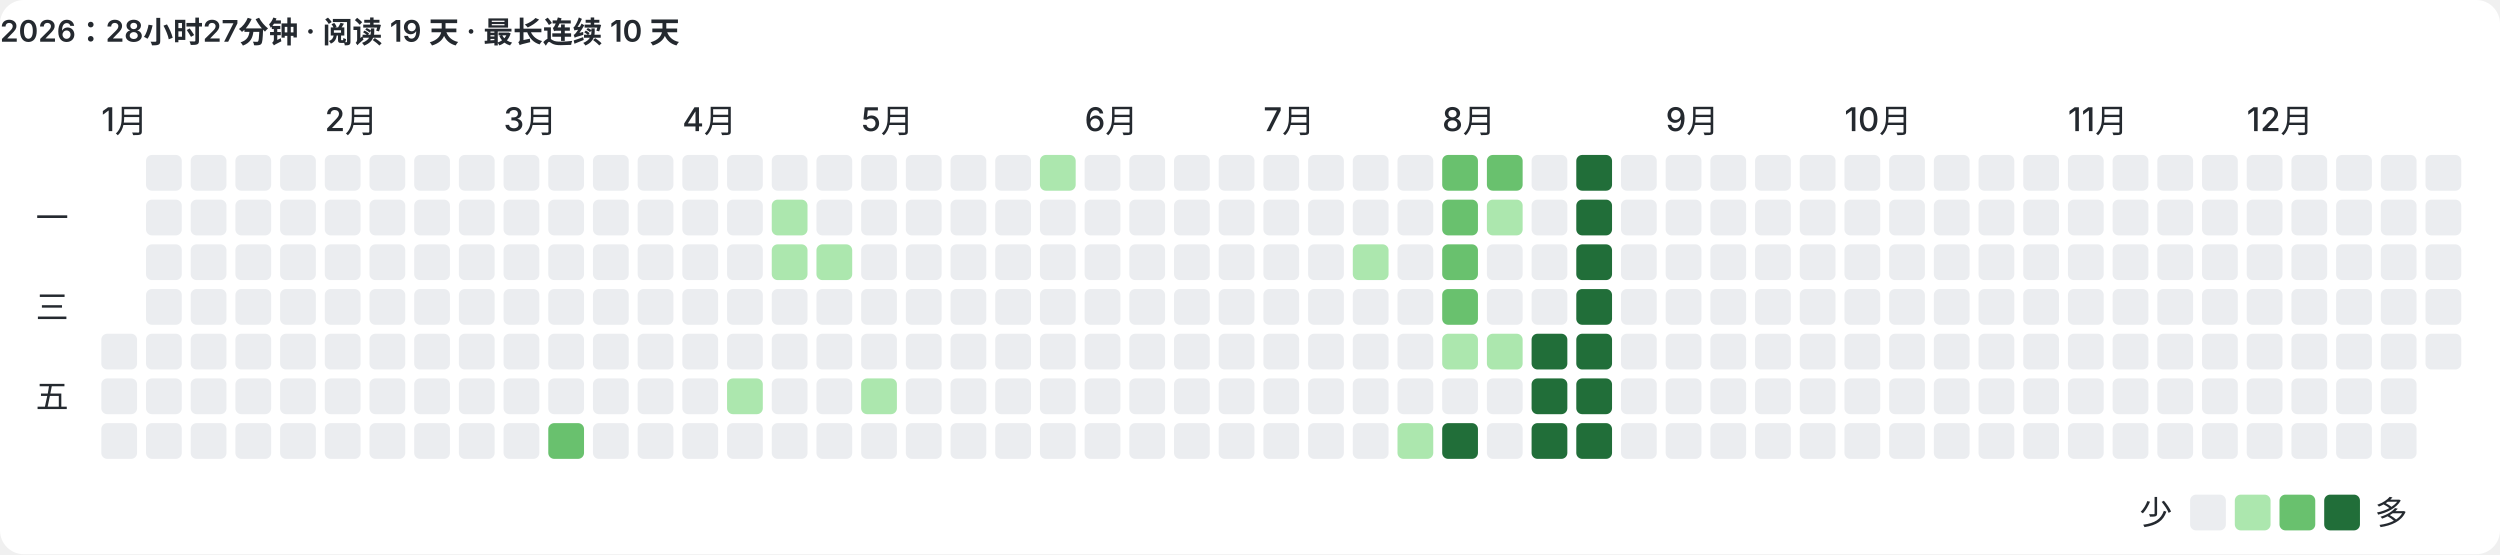
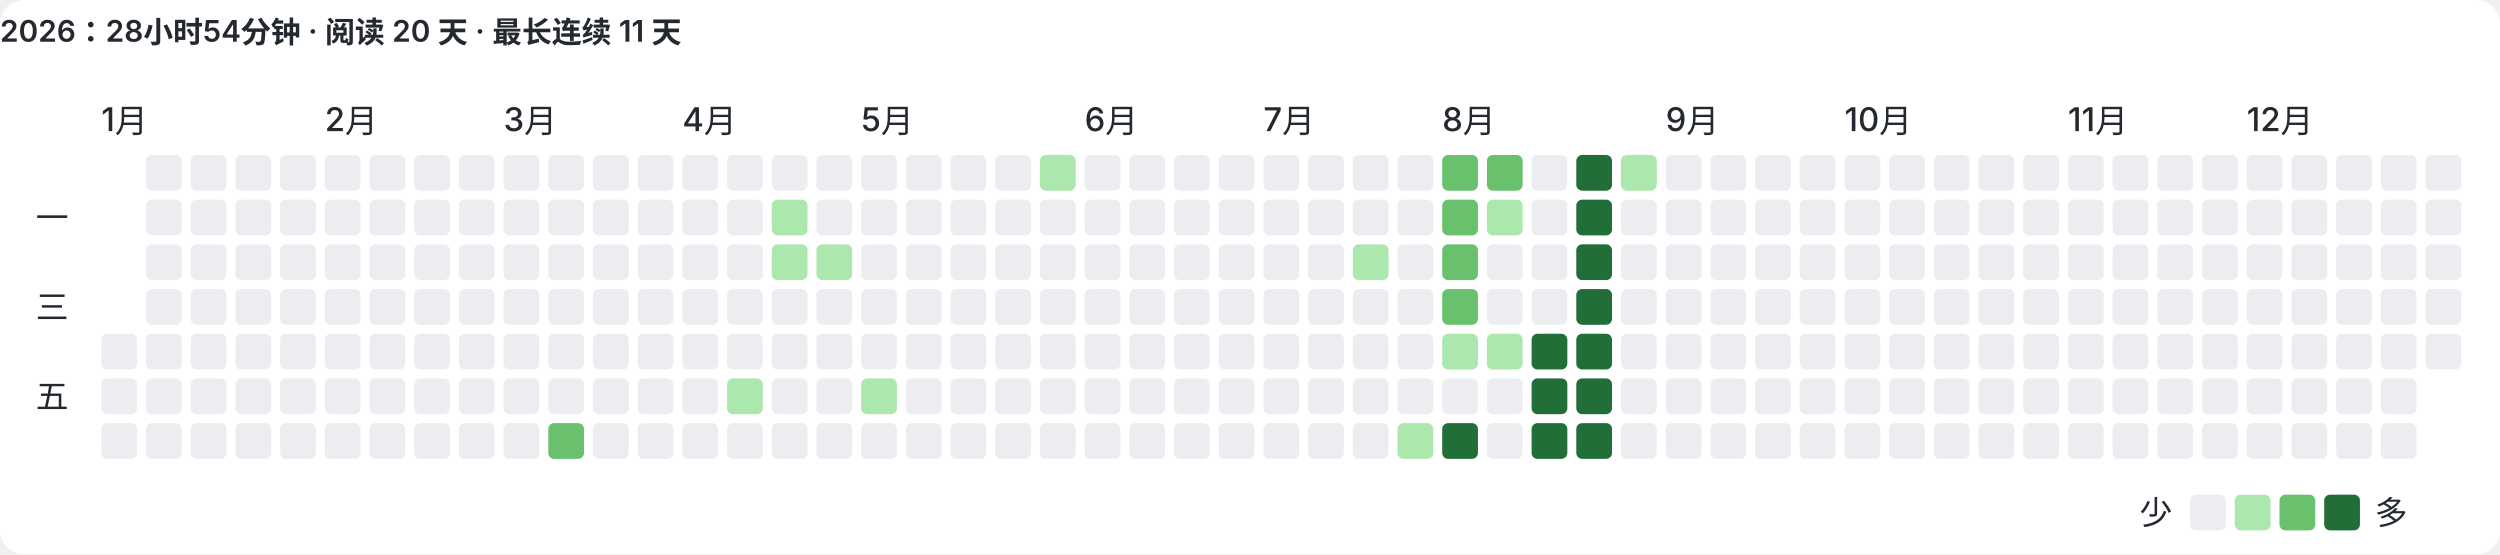
- <svg xmlns="http://www.w3.org/2000/svg" width="100%" viewBox="0 0 839 186" preserveAspectRatio="xMinYMin meet" style="display:block;max-width:100%;height:auto" role="img" data-summary="2026：28小时27分钟  ·  阅读 19 天  ·  最长连续 10 天" aria-label="微信读书 · 2026">
+ <svg xmlns="http://www.w3.org/2000/svg" width="100%" viewBox="0 0 839 186" preserveAspectRatio="xMinYMin meet" style="display:block;max-width:100%;height:auto" role="img" data-summary="2026：28小时54分钟  ·  阅读 20 天  ·  最长连续 11 天" aria-label="微信读书 · 2026">
  <rect width="100%" height="100%" rx="8" fill="#FFFFFF" />
  <style>
.label{font:500 11px "PingFang SC","Microsoft YaHei",-apple-system,BlinkMacSystemFont,"Segoe UI",sans-serif}
.summary{font:600 10px "PingFang SC","Microsoft YaHei",-apple-system,BlinkMacSystemFont,"Segoe UI",sans-serif}
</style>
-   <text class="summary" x="0" y="14" fill="#24292F">2026：28小时27分钟  ·  阅读 19 天  ·  最长连续 10 天</text>
+   <text class="summary" x="0" y="14" fill="#24292F">2026：28小时54分钟  ·  阅读 20 天  ·  最长连续 11 天</text>
  <text class="label" x="34" y="44" fill="#24292F">1月</text>
  <text class="label" x="109" y="44" fill="#24292F">2月</text>
  <text class="label" x="169" y="44" fill="#24292F">3月</text>
  <text class="label" x="229" y="44" fill="#24292F">4月</text>
  <text class="label" x="289" y="44" fill="#24292F">5月</text>
  <text class="label" x="364" y="44" fill="#24292F">6月</text>
  <text class="label" x="424" y="44" fill="#24292F">7月</text>
  <text class="label" x="484" y="44" fill="#24292F">8月</text>
  <text class="label" x="559" y="44" fill="#24292F">9月</text>
  <text class="label" x="619" y="44" fill="#24292F">10月</text>
  <text class="label" x="694" y="44" fill="#24292F">11月</text>
  <text class="label" x="754" y="44" fill="#24292F">12月</text>
  <text class="label" x="12" y="77" fill="#24292F">一</text>
  <text class="label" x="12" y="107" fill="#24292F">三</text>
  <text class="label" x="12" y="137" fill="#24292F">五</text>
  <rect x="34" y="112" width="12" height="12" rx="2" fill="#EBEDF0" data-date="2026-01-01" data-seconds="0">
</rect>
  <rect x="34" y="127" width="12" height="12" rx="2" fill="#EBEDF0" data-date="2026-01-02" data-seconds="0">
</rect>
  <rect x="34" y="142" width="12" height="12" rx="2" fill="#EBEDF0" data-date="2026-01-03" data-seconds="0">
</rect>
  <rect x="49" y="52" width="12" height="12" rx="2" fill="#EBEDF0" data-date="2026-01-04" data-seconds="0">
</rect>
  <rect x="49" y="67" width="12" height="12" rx="2" fill="#EBEDF0" data-date="2026-01-05" data-seconds="0">
</rect>
  <rect x="49" y="82" width="12" height="12" rx="2" fill="#EBEDF0" data-date="2026-01-06" data-seconds="0">
</rect>
  <rect x="49" y="97" width="12" height="12" rx="2" fill="#EBEDF0" data-date="2026-01-07" data-seconds="0">
</rect>
  <rect x="49" y="112" width="12" height="12" rx="2" fill="#EBEDF0" data-date="2026-01-08" data-seconds="0">
</rect>
  <rect x="49" y="127" width="12" height="12" rx="2" fill="#EBEDF0" data-date="2026-01-09" data-seconds="0">
</rect>
  <rect x="49" y="142" width="12" height="12" rx="2" fill="#EBEDF0" data-date="2026-01-10" data-seconds="0">
</rect>
  <rect x="64" y="52" width="12" height="12" rx="2" fill="#EBEDF0" data-date="2026-01-11" data-seconds="0">
</rect>
  <rect x="64" y="67" width="12" height="12" rx="2" fill="#EBEDF0" data-date="2026-01-12" data-seconds="0">
</rect>
  <rect x="64" y="82" width="12" height="12" rx="2" fill="#EBEDF0" data-date="2026-01-13" data-seconds="0">
</rect>
  <rect x="64" y="97" width="12" height="12" rx="2" fill="#EBEDF0" data-date="2026-01-14" data-seconds="0">
</rect>
  <rect x="64" y="112" width="12" height="12" rx="2" fill="#EBEDF0" data-date="2026-01-15" data-seconds="0">
</rect>
  <rect x="64" y="127" width="12" height="12" rx="2" fill="#EBEDF0" data-date="2026-01-16" data-seconds="0">
</rect>
  <rect x="64" y="142" width="12" height="12" rx="2" fill="#EBEDF0" data-date="2026-01-17" data-seconds="0">
</rect>
  <rect x="79" y="52" width="12" height="12" rx="2" fill="#EBEDF0" data-date="2026-01-18" data-seconds="0">
</rect>
  <rect x="79" y="67" width="12" height="12" rx="2" fill="#EBEDF0" data-date="2026-01-19" data-seconds="0">
</rect>
  <rect x="79" y="82" width="12" height="12" rx="2" fill="#EBEDF0" data-date="2026-01-20" data-seconds="0">
</rect>
  <rect x="79" y="97" width="12" height="12" rx="2" fill="#EBEDF0" data-date="2026-01-21" data-seconds="0">
</rect>
  <rect x="79" y="112" width="12" height="12" rx="2" fill="#EBEDF0" data-date="2026-01-22" data-seconds="0">
</rect>
  <rect x="79" y="127" width="12" height="12" rx="2" fill="#EBEDF0" data-date="2026-01-23" data-seconds="0">
</rect>
  <rect x="79" y="142" width="12" height="12" rx="2" fill="#EBEDF0" data-date="2026-01-24" data-seconds="0">
</rect>
  <rect x="94" y="52" width="12" height="12" rx="2" fill="#EBEDF0" data-date="2026-01-25" data-seconds="0">
</rect>
  <rect x="94" y="67" width="12" height="12" rx="2" fill="#EBEDF0" data-date="2026-01-26" data-seconds="0">
</rect>
  <rect x="94" y="82" width="12" height="12" rx="2" fill="#EBEDF0" data-date="2026-01-27" data-seconds="0">
</rect>
  <rect x="94" y="97" width="12" height="12" rx="2" fill="#EBEDF0" data-date="2026-01-28" data-seconds="0">
</rect>
  <rect x="94" y="112" width="12" height="12" rx="2" fill="#EBEDF0" data-date="2026-01-29" data-seconds="0">
</rect>
  <rect x="94" y="127" width="12" height="12" rx="2" fill="#EBEDF0" data-date="2026-01-30" data-seconds="0">
</rect>
  <rect x="94" y="142" width="12" height="12" rx="2" fill="#EBEDF0" data-date="2026-01-31" data-seconds="0">
</rect>
  <rect x="109" y="52" width="12" height="12" rx="2" fill="#EBEDF0" data-date="2026-02-01" data-seconds="0">
</rect>
  <rect x="109" y="67" width="12" height="12" rx="2" fill="#EBEDF0" data-date="2026-02-02" data-seconds="0">
</rect>
  <rect x="109" y="82" width="12" height="12" rx="2" fill="#EBEDF0" data-date="2026-02-03" data-seconds="0">
</rect>
  <rect x="109" y="97" width="12" height="12" rx="2" fill="#EBEDF0" data-date="2026-02-04" data-seconds="0">
</rect>
  <rect x="109" y="112" width="12" height="12" rx="2" fill="#EBEDF0" data-date="2026-02-05" data-seconds="0">
</rect>
  <rect x="109" y="127" width="12" height="12" rx="2" fill="#EBEDF0" data-date="2026-02-06" data-seconds="0">
</rect>
  <rect x="109" y="142" width="12" height="12" rx="2" fill="#EBEDF0" data-date="2026-02-07" data-seconds="0">
</rect>
  <rect x="124" y="52" width="12" height="12" rx="2" fill="#EBEDF0" data-date="2026-02-08" data-seconds="0">
</rect>
  <rect x="124" y="67" width="12" height="12" rx="2" fill="#EBEDF0" data-date="2026-02-09" data-seconds="0">
</rect>
  <rect x="124" y="82" width="12" height="12" rx="2" fill="#EBEDF0" data-date="2026-02-10" data-seconds="0">
</rect>
  <rect x="124" y="97" width="12" height="12" rx="2" fill="#EBEDF0" data-date="2026-02-11" data-seconds="0">
</rect>
  <rect x="124" y="112" width="12" height="12" rx="2" fill="#EBEDF0" data-date="2026-02-12" data-seconds="0">
</rect>
  <rect x="124" y="127" width="12" height="12" rx="2" fill="#EBEDF0" data-date="2026-02-13" data-seconds="0">
</rect>
  <rect x="124" y="142" width="12" height="12" rx="2" fill="#EBEDF0" data-date="2026-02-14" data-seconds="0">
</rect>
  <rect x="139" y="52" width="12" height="12" rx="2" fill="#EBEDF0" data-date="2026-02-15" data-seconds="0">
</rect>
  <rect x="139" y="67" width="12" height="12" rx="2" fill="#EBEDF0" data-date="2026-02-16" data-seconds="0">
</rect>
  <rect x="139" y="82" width="12" height="12" rx="2" fill="#EBEDF0" data-date="2026-02-17" data-seconds="0">
</rect>
  <rect x="139" y="97" width="12" height="12" rx="2" fill="#EBEDF0" data-date="2026-02-18" data-seconds="0">
</rect>
  <rect x="139" y="112" width="12" height="12" rx="2" fill="#EBEDF0" data-date="2026-02-19" data-seconds="0">
</rect>
  <rect x="139" y="127" width="12" height="12" rx="2" fill="#EBEDF0" data-date="2026-02-20" data-seconds="0">
</rect>
  <rect x="139" y="142" width="12" height="12" rx="2" fill="#EBEDF0" data-date="2026-02-21" data-seconds="0">
</rect>
  <rect x="154" y="52" width="12" height="12" rx="2" fill="#EBEDF0" data-date="2026-02-22" data-seconds="0">
</rect>
  <rect x="154" y="67" width="12" height="12" rx="2" fill="#EBEDF0" data-date="2026-02-23" data-seconds="0">
</rect>
  <rect x="154" y="82" width="12" height="12" rx="2" fill="#EBEDF0" data-date="2026-02-24" data-seconds="0">
</rect>
  <rect x="154" y="97" width="12" height="12" rx="2" fill="#EBEDF0" data-date="2026-02-25" data-seconds="0">
</rect>
  <rect x="154" y="112" width="12" height="12" rx="2" fill="#EBEDF0" data-date="2026-02-26" data-seconds="0">
</rect>
  <rect x="154" y="127" width="12" height="12" rx="2" fill="#EBEDF0" data-date="2026-02-27" data-seconds="0">
</rect>
  <rect x="154" y="142" width="12" height="12" rx="2" fill="#EBEDF0" data-date="2026-02-28" data-seconds="0">
</rect>
  <rect x="169" y="52" width="12" height="12" rx="2" fill="#EBEDF0" data-date="2026-03-01" data-seconds="0">
</rect>
  <rect x="169" y="67" width="12" height="12" rx="2" fill="#EBEDF0" data-date="2026-03-02" data-seconds="0">
</rect>
  <rect x="169" y="82" width="12" height="12" rx="2" fill="#EBEDF0" data-date="2026-03-03" data-seconds="0">
</rect>
  <rect x="169" y="97" width="12" height="12" rx="2" fill="#EBEDF0" data-date="2026-03-04" data-seconds="0">
</rect>
  <rect x="169" y="112" width="12" height="12" rx="2" fill="#EBEDF0" data-date="2026-03-05" data-seconds="0">
</rect>
  <rect x="169" y="127" width="12" height="12" rx="2" fill="#EBEDF0" data-date="2026-03-06" data-seconds="0">
</rect>
  <rect x="169" y="142" width="12" height="12" rx="2" fill="#EBEDF0" data-date="2026-03-07" data-seconds="0">
</rect>
  <rect x="184" y="52" width="12" height="12" rx="2" fill="#EBEDF0" data-date="2026-03-08" data-seconds="0">
</rect>
  <rect x="184" y="67" width="12" height="12" rx="2" fill="#EBEDF0" data-date="2026-03-09" data-seconds="0">
</rect>
  <rect x="184" y="82" width="12" height="12" rx="2" fill="#EBEDF0" data-date="2026-03-10" data-seconds="0">
</rect>
  <rect x="184" y="97" width="12" height="12" rx="2" fill="#EBEDF0" data-date="2026-03-11" data-seconds="0">
</rect>
  <rect x="184" y="112" width="12" height="12" rx="2" fill="#EBEDF0" data-date="2026-03-12" data-seconds="0">
</rect>
  <rect x="184" y="127" width="12" height="12" rx="2" fill="#EBEDF0" data-date="2026-03-13" data-seconds="0">
</rect>
  <rect x="184" y="142" width="12" height="12" rx="2" fill="#69C16E" data-date="2026-03-14" data-seconds="643">
</rect>
  <rect x="199" y="52" width="12" height="12" rx="2" fill="#EBEDF0" data-date="2026-03-15" data-seconds="0">
</rect>
  <rect x="199" y="67" width="12" height="12" rx="2" fill="#EBEDF0" data-date="2026-03-16" data-seconds="0">
</rect>
  <rect x="199" y="82" width="12" height="12" rx="2" fill="#EBEDF0" data-date="2026-03-17" data-seconds="0">
</rect>
  <rect x="199" y="97" width="12" height="12" rx="2" fill="#EBEDF0" data-date="2026-03-18" data-seconds="0">
</rect>
  <rect x="199" y="112" width="12" height="12" rx="2" fill="#EBEDF0" data-date="2026-03-19" data-seconds="0">
</rect>
  <rect x="199" y="127" width="12" height="12" rx="2" fill="#EBEDF0" data-date="2026-03-20" data-seconds="0">
</rect>
  <rect x="199" y="142" width="12" height="12" rx="2" fill="#EBEDF0" data-date="2026-03-21" data-seconds="0">
</rect>
  <rect x="214" y="52" width="12" height="12" rx="2" fill="#EBEDF0" data-date="2026-03-22" data-seconds="0">
</rect>
  <rect x="214" y="67" width="12" height="12" rx="2" fill="#EBEDF0" data-date="2026-03-23" data-seconds="0">
</rect>
  <rect x="214" y="82" width="12" height="12" rx="2" fill="#EBEDF0" data-date="2026-03-24" data-seconds="0">
</rect>
  <rect x="214" y="97" width="12" height="12" rx="2" fill="#EBEDF0" data-date="2026-03-25" data-seconds="0">
</rect>
  <rect x="214" y="112" width="12" height="12" rx="2" fill="#EBEDF0" data-date="2026-03-26" data-seconds="0">
</rect>
  <rect x="214" y="127" width="12" height="12" rx="2" fill="#EBEDF0" data-date="2026-03-27" data-seconds="0">
</rect>
  <rect x="214" y="142" width="12" height="12" rx="2" fill="#EBEDF0" data-date="2026-03-28" data-seconds="0">
</rect>
  <rect x="229" y="52" width="12" height="12" rx="2" fill="#EBEDF0" data-date="2026-03-29" data-seconds="0">
</rect>
  <rect x="229" y="67" width="12" height="12" rx="2" fill="#EBEDF0" data-date="2026-03-30" data-seconds="0">
</rect>
  <rect x="229" y="82" width="12" height="12" rx="2" fill="#EBEDF0" data-date="2026-03-31" data-seconds="0">
</rect>
  <rect x="229" y="97" width="12" height="12" rx="2" fill="#EBEDF0" data-date="2026-04-01" data-seconds="0">
</rect>
  <rect x="229" y="112" width="12" height="12" rx="2" fill="#EBEDF0" data-date="2026-04-02" data-seconds="0">
</rect>
  <rect x="229" y="127" width="12" height="12" rx="2" fill="#EBEDF0" data-date="2026-04-03" data-seconds="0">
</rect>
  <rect x="229" y="142" width="12" height="12" rx="2" fill="#EBEDF0" data-date="2026-04-04" data-seconds="0">
</rect>
  <rect x="244" y="52" width="12" height="12" rx="2" fill="#EBEDF0" data-date="2026-04-05" data-seconds="0">
</rect>
  <rect x="244" y="67" width="12" height="12" rx="2" fill="#EBEDF0" data-date="2026-04-06" data-seconds="0">
</rect>
  <rect x="244" y="82" width="12" height="12" rx="2" fill="#EBEDF0" data-date="2026-04-07" data-seconds="0">
</rect>
  <rect x="244" y="97" width="12" height="12" rx="2" fill="#EBEDF0" data-date="2026-04-08" data-seconds="0">
</rect>
  <rect x="244" y="112" width="12" height="12" rx="2" fill="#EBEDF0" data-date="2026-04-09" data-seconds="0">
</rect>
  <rect x="244" y="127" width="12" height="12" rx="2" fill="#ACE7AE" data-date="2026-04-10" data-seconds="37">
</rect>
  <rect x="244" y="142" width="12" height="12" rx="2" fill="#EBEDF0" data-date="2026-04-11" data-seconds="0">
</rect>
  <rect x="259" y="52" width="12" height="12" rx="2" fill="#EBEDF0" data-date="2026-04-12" data-seconds="0">
</rect>
  <rect x="259" y="67" width="12" height="12" rx="2" fill="#ACE7AE" data-date="2026-04-13" data-seconds="6">
</rect>
  <rect x="259" y="82" width="12" height="12" rx="2" fill="#ACE7AE" data-date="2026-04-14" data-seconds="15">
</rect>
  <rect x="259" y="97" width="12" height="12" rx="2" fill="#EBEDF0" data-date="2026-04-15" data-seconds="0">
</rect>
  <rect x="259" y="112" width="12" height="12" rx="2" fill="#EBEDF0" data-date="2026-04-16" data-seconds="0">
</rect>
  <rect x="259" y="127" width="12" height="12" rx="2" fill="#EBEDF0" data-date="2026-04-17" data-seconds="0">
</rect>
  <rect x="259" y="142" width="12" height="12" rx="2" fill="#EBEDF0" data-date="2026-04-18" data-seconds="0">
</rect>
  <rect x="274" y="52" width="12" height="12" rx="2" fill="#EBEDF0" data-date="2026-04-19" data-seconds="0">
</rect>
  <rect x="274" y="67" width="12" height="12" rx="2" fill="#EBEDF0" data-date="2026-04-20" data-seconds="0">
</rect>
  <rect x="274" y="82" width="12" height="12" rx="2" fill="#ACE7AE" data-date="2026-04-21" data-seconds="40">
</rect>
  <rect x="274" y="97" width="12" height="12" rx="2" fill="#EBEDF0" data-date="2026-04-22" data-seconds="0">
</rect>
  <rect x="274" y="112" width="12" height="12" rx="2" fill="#EBEDF0" data-date="2026-04-23" data-seconds="0">
</rect>
  <rect x="274" y="127" width="12" height="12" rx="2" fill="#EBEDF0" data-date="2026-04-24" data-seconds="0">
</rect>
  <rect x="274" y="142" width="12" height="12" rx="2" fill="#EBEDF0" data-date="2026-04-25" data-seconds="0">
</rect>
  <rect x="289" y="52" width="12" height="12" rx="2" fill="#EBEDF0" data-date="2026-04-26" data-seconds="0">
</rect>
  <rect x="289" y="67" width="12" height="12" rx="2" fill="#EBEDF0" data-date="2026-04-27" data-seconds="0">
</rect>
  <rect x="289" y="82" width="12" height="12" rx="2" fill="#EBEDF0" data-date="2026-04-28" data-seconds="0">
</rect>
  <rect x="289" y="97" width="12" height="12" rx="2" fill="#EBEDF0" data-date="2026-04-29" data-seconds="0">
</rect>
  <rect x="289" y="112" width="12" height="12" rx="2" fill="#EBEDF0" data-date="2026-04-30" data-seconds="0">
</rect>
  <rect x="289" y="127" width="12" height="12" rx="2" fill="#ACE7AE" data-date="2026-05-01" data-seconds="40">
</rect>
  <rect x="289" y="142" width="12" height="12" rx="2" fill="#EBEDF0" data-date="2026-05-02" data-seconds="0">
</rect>
  <rect x="304" y="52" width="12" height="12" rx="2" fill="#EBEDF0" data-date="2026-05-03" data-seconds="0">
</rect>
  <rect x="304" y="67" width="12" height="12" rx="2" fill="#EBEDF0" data-date="2026-05-04" data-seconds="0">
</rect>
  <rect x="304" y="82" width="12" height="12" rx="2" fill="#EBEDF0" data-date="2026-05-05" data-seconds="0">
</rect>
  <rect x="304" y="97" width="12" height="12" rx="2" fill="#EBEDF0" data-date="2026-05-06" data-seconds="0">
</rect>
  <rect x="304" y="112" width="12" height="12" rx="2" fill="#EBEDF0" data-date="2026-05-07" data-seconds="0">
</rect>
  <rect x="304" y="127" width="12" height="12" rx="2" fill="#EBEDF0" data-date="2026-05-08" data-seconds="0">
</rect>
  <rect x="304" y="142" width="12" height="12" rx="2" fill="#EBEDF0" data-date="2026-05-09" data-seconds="0">
</rect>
  <rect x="319" y="52" width="12" height="12" rx="2" fill="#EBEDF0" data-date="2026-05-10" data-seconds="0">
</rect>
  <rect x="319" y="67" width="12" height="12" rx="2" fill="#EBEDF0" data-date="2026-05-11" data-seconds="0">
</rect>
  <rect x="319" y="82" width="12" height="12" rx="2" fill="#EBEDF0" data-date="2026-05-12" data-seconds="0">
</rect>
  <rect x="319" y="97" width="12" height="12" rx="2" fill="#EBEDF0" data-date="2026-05-13" data-seconds="0">
</rect>
  <rect x="319" y="112" width="12" height="12" rx="2" fill="#EBEDF0" data-date="2026-05-14" data-seconds="0">
</rect>
  <rect x="319" y="127" width="12" height="12" rx="2" fill="#EBEDF0" data-date="2026-05-15" data-seconds="0">
</rect>
  <rect x="319" y="142" width="12" height="12" rx="2" fill="#EBEDF0" data-date="2026-05-16" data-seconds="0">
</rect>
  <rect x="334" y="52" width="12" height="12" rx="2" fill="#EBEDF0" data-date="2026-05-17" data-seconds="0">
</rect>
  <rect x="334" y="67" width="12" height="12" rx="2" fill="#EBEDF0" data-date="2026-05-18" data-seconds="0">
</rect>
  <rect x="334" y="82" width="12" height="12" rx="2" fill="#EBEDF0" data-date="2026-05-19" data-seconds="0">
</rect>
  <rect x="334" y="97" width="12" height="12" rx="2" fill="#EBEDF0" data-date="2026-05-20" data-seconds="0">
</rect>
  <rect x="334" y="112" width="12" height="12" rx="2" fill="#EBEDF0" data-date="2026-05-21" data-seconds="0">
</rect>
  <rect x="334" y="127" width="12" height="12" rx="2" fill="#EBEDF0" data-date="2026-05-22" data-seconds="0">
</rect>
  <rect x="334" y="142" width="12" height="12" rx="2" fill="#EBEDF0" data-date="2026-05-23" data-seconds="0">
</rect>
  <rect x="349" y="52" width="12" height="12" rx="2" fill="#ACE7AE" data-date="2026-05-24" data-seconds="3">
</rect>
  <rect x="349" y="67" width="12" height="12" rx="2" fill="#EBEDF0" data-date="2026-05-25" data-seconds="0">
</rect>
  <rect x="349" y="82" width="12" height="12" rx="2" fill="#EBEDF0" data-date="2026-05-26" data-seconds="0">
</rect>
  <rect x="349" y="97" width="12" height="12" rx="2" fill="#EBEDF0" data-date="2026-05-27" data-seconds="0">
</rect>
  <rect x="349" y="112" width="12" height="12" rx="2" fill="#EBEDF0" data-date="2026-05-28" data-seconds="0">
</rect>
  <rect x="349" y="127" width="12" height="12" rx="2" fill="#EBEDF0" data-date="2026-05-29" data-seconds="0">
</rect>
  <rect x="349" y="142" width="12" height="12" rx="2" fill="#EBEDF0" data-date="2026-05-30" data-seconds="0">
</rect>
  <rect x="364" y="52" width="12" height="12" rx="2" fill="#EBEDF0" data-date="2026-05-31" data-seconds="0">
</rect>
  <rect x="364" y="67" width="12" height="12" rx="2" fill="#EBEDF0" data-date="2026-06-01" data-seconds="0">
</rect>
  <rect x="364" y="82" width="12" height="12" rx="2" fill="#EBEDF0" data-date="2026-06-02" data-seconds="0">
</rect>
  <rect x="364" y="97" width="12" height="12" rx="2" fill="#EBEDF0" data-date="2026-06-03" data-seconds="0">
</rect>
  <rect x="364" y="112" width="12" height="12" rx="2" fill="#EBEDF0" data-date="2026-06-04" data-seconds="0">
</rect>
  <rect x="364" y="127" width="12" height="12" rx="2" fill="#EBEDF0" data-date="2026-06-05" data-seconds="0">
</rect>
  <rect x="364" y="142" width="12" height="12" rx="2" fill="#EBEDF0" data-date="2026-06-06" data-seconds="0">
</rect>
  <rect x="379" y="52" width="12" height="12" rx="2" fill="#EBEDF0" data-date="2026-06-07" data-seconds="0">
</rect>
  <rect x="379" y="67" width="12" height="12" rx="2" fill="#EBEDF0" data-date="2026-06-08" data-seconds="0">
</rect>
  <rect x="379" y="82" width="12" height="12" rx="2" fill="#EBEDF0" data-date="2026-06-09" data-seconds="0">
</rect>
  <rect x="379" y="97" width="12" height="12" rx="2" fill="#EBEDF0" data-date="2026-06-10" data-seconds="0">
</rect>
  <rect x="379" y="112" width="12" height="12" rx="2" fill="#EBEDF0" data-date="2026-06-11" data-seconds="0">
</rect>
  <rect x="379" y="127" width="12" height="12" rx="2" fill="#EBEDF0" data-date="2026-06-12" data-seconds="0">
</rect>
  <rect x="379" y="142" width="12" height="12" rx="2" fill="#EBEDF0" data-date="2026-06-13" data-seconds="0">
</rect>
  <rect x="394" y="52" width="12" height="12" rx="2" fill="#EBEDF0" data-date="2026-06-14" data-seconds="0">
</rect>
  <rect x="394" y="67" width="12" height="12" rx="2" fill="#EBEDF0" data-date="2026-06-15" data-seconds="0">
</rect>
  <rect x="394" y="82" width="12" height="12" rx="2" fill="#EBEDF0" data-date="2026-06-16" data-seconds="0">
</rect>
  <rect x="394" y="97" width="12" height="12" rx="2" fill="#EBEDF0" data-date="2026-06-17" data-seconds="0">
</rect>
  <rect x="394" y="112" width="12" height="12" rx="2" fill="#EBEDF0" data-date="2026-06-18" data-seconds="0">
</rect>
  <rect x="394" y="127" width="12" height="12" rx="2" fill="#EBEDF0" data-date="2026-06-19" data-seconds="0">
</rect>
  <rect x="394" y="142" width="12" height="12" rx="2" fill="#EBEDF0" data-date="2026-06-20" data-seconds="0">
</rect>
  <rect x="409" y="52" width="12" height="12" rx="2" fill="#EBEDF0" data-date="2026-06-21" data-seconds="0">
</rect>
  <rect x="409" y="67" width="12" height="12" rx="2" fill="#EBEDF0" data-date="2026-06-22" data-seconds="0">
</rect>
  <rect x="409" y="82" width="12" height="12" rx="2" fill="#EBEDF0" data-date="2026-06-23" data-seconds="0">
</rect>
  <rect x="409" y="97" width="12" height="12" rx="2" fill="#EBEDF0" data-date="2026-06-24" data-seconds="0">
</rect>
  <rect x="409" y="112" width="12" height="12" rx="2" fill="#EBEDF0" data-date="2026-06-25" data-seconds="0">
</rect>
  <rect x="409" y="127" width="12" height="12" rx="2" fill="#EBEDF0" data-date="2026-06-26" data-seconds="0">
</rect>
  <rect x="409" y="142" width="12" height="12" rx="2" fill="#EBEDF0" data-date="2026-06-27" data-seconds="0">
</rect>
  <rect x="424" y="52" width="12" height="12" rx="2" fill="#EBEDF0" data-date="2026-06-28" data-seconds="0">
</rect>
  <rect x="424" y="67" width="12" height="12" rx="2" fill="#EBEDF0" data-date="2026-06-29" data-seconds="0">
</rect>
  <rect x="424" y="82" width="12" height="12" rx="2" fill="#EBEDF0" data-date="2026-06-30" data-seconds="0">
</rect>
  <rect x="424" y="97" width="12" height="12" rx="2" fill="#EBEDF0" data-date="2026-07-01" data-seconds="0">
</rect>
  <rect x="424" y="112" width="12" height="12" rx="2" fill="#EBEDF0" data-date="2026-07-02" data-seconds="0">
</rect>
  <rect x="424" y="127" width="12" height="12" rx="2" fill="#EBEDF0" data-date="2026-07-03" data-seconds="0">
</rect>
  <rect x="424" y="142" width="12" height="12" rx="2" fill="#EBEDF0" data-date="2026-07-04" data-seconds="0">
</rect>
  <rect x="439" y="52" width="12" height="12" rx="2" fill="#EBEDF0" data-date="2026-07-05" data-seconds="0">
</rect>
  <rect x="439" y="67" width="12" height="12" rx="2" fill="#EBEDF0" data-date="2026-07-06" data-seconds="0">
</rect>
  <rect x="439" y="82" width="12" height="12" rx="2" fill="#EBEDF0" data-date="2026-07-07" data-seconds="0">
</rect>
  <rect x="439" y="97" width="12" height="12" rx="2" fill="#EBEDF0" data-date="2026-07-08" data-seconds="0">
</rect>
  <rect x="439" y="112" width="12" height="12" rx="2" fill="#EBEDF0" data-date="2026-07-09" data-seconds="0">
</rect>
  <rect x="439" y="127" width="12" height="12" rx="2" fill="#EBEDF0" data-date="2026-07-10" data-seconds="0">
</rect>
  <rect x="439" y="142" width="12" height="12" rx="2" fill="#EBEDF0" data-date="2026-07-11" data-seconds="0">
</rect>
  <rect x="454" y="52" width="12" height="12" rx="2" fill="#EBEDF0" data-date="2026-07-12" data-seconds="0">
</rect>
  <rect x="454" y="67" width="12" height="12" rx="2" fill="#EBEDF0" data-date="2026-07-13" data-seconds="0">
</rect>
  <rect x="454" y="82" width="12" height="12" rx="2" fill="#ACE7AE" data-date="2026-07-14" data-seconds="227">
</rect>
  <rect x="454" y="97" width="12" height="12" rx="2" fill="#EBEDF0" data-date="2026-07-15" data-seconds="0">
</rect>
  <rect x="454" y="112" width="12" height="12" rx="2" fill="#EBEDF0" data-date="2026-07-16" data-seconds="0">
</rect>
  <rect x="454" y="127" width="12" height="12" rx="2" fill="#EBEDF0" data-date="2026-07-17" data-seconds="0">
</rect>
  <rect x="454" y="142" width="12" height="12" rx="2" fill="#EBEDF0" data-date="2026-07-18" data-seconds="0">
</rect>
  <rect x="469" y="52" width="12" height="12" rx="2" fill="#EBEDF0" data-date="2026-07-19" data-seconds="0">
</rect>
  <rect x="469" y="67" width="12" height="12" rx="2" fill="#EBEDF0" data-date="2026-07-20" data-seconds="0">
</rect>
  <rect x="469" y="82" width="12" height="12" rx="2" fill="#EBEDF0" data-date="2026-07-21" data-seconds="0">
</rect>
  <rect x="469" y="97" width="12" height="12" rx="2" fill="#EBEDF0" data-date="2026-07-22" data-seconds="0">
</rect>
  <rect x="469" y="112" width="12" height="12" rx="2" fill="#EBEDF0" data-date="2026-07-23" data-seconds="0">
</rect>
  <rect x="469" y="127" width="12" height="12" rx="2" fill="#EBEDF0" data-date="2026-07-24" data-seconds="0">
</rect>
  <rect x="469" y="142" width="12" height="12" rx="2" fill="#ACE7AE" data-date="2026-07-25" data-seconds="5">
</rect>
  <rect x="484" y="52" width="12" height="12" rx="2" fill="#69C16E" data-date="2026-07-26" data-seconds="1532">
</rect>
  <rect x="484" y="67" width="12" height="12" rx="2" fill="#69C16E" data-date="2026-07-27" data-seconds="1631">
</rect>
  <rect x="484" y="82" width="12" height="12" rx="2" fill="#69C16E" data-date="2026-07-28" data-seconds="1552">
</rect>
  <rect x="484" y="97" width="12" height="12" rx="2" fill="#69C16E" data-date="2026-07-29" data-seconds="894">
</rect>
  <rect x="484" y="112" width="12" height="12" rx="2" fill="#ACE7AE" data-date="2026-07-30" data-seconds="19">
</rect>
  <rect x="484" y="127" width="12" height="12" rx="2" fill="#EBEDF0" data-date="2026-07-31" data-seconds="0">
</rect>
  <rect x="484" y="142" width="12" height="12" rx="2" fill="#216E39" data-date="2026-08-01" data-seconds="2223">
</rect>
  <rect x="499" y="52" width="12" height="12" rx="2" fill="#69C16E" data-date="2026-08-02" data-seconds="1073">
</rect>
  <rect x="499" y="67" width="12" height="12" rx="2" fill="#ACE7AE" data-date="2026-08-03" data-seconds="343">
</rect>
  <rect x="499" y="82" width="12" height="12" rx="2" fill="#EBEDF0" data-date="2026-08-04" data-seconds="0">
</rect>
  <rect x="499" y="97" width="12" height="12" rx="2" fill="#EBEDF0" data-date="2026-08-05" data-seconds="0">
</rect>
  <rect x="499" y="112" width="12" height="12" rx="2" fill="#ACE7AE" data-date="2026-08-06" data-seconds="3">
</rect>
  <rect x="499" y="127" width="12" height="12" rx="2" fill="#EBEDF0" data-date="2026-08-07" data-seconds="0">
</rect>
  <rect x="499" y="142" width="12" height="12" rx="2" fill="#EBEDF0" data-date="2026-08-08" data-seconds="0">
</rect>
  <rect x="514" y="52" width="12" height="12" rx="2" fill="#EBEDF0" data-date="2026-08-09" data-seconds="0">
</rect>
  <rect x="514" y="67" width="12" height="12" rx="2" fill="#EBEDF0" data-date="2026-08-10" data-seconds="0">
</rect>
  <rect x="514" y="82" width="12" height="12" rx="2" fill="#EBEDF0" data-date="2026-08-11" data-seconds="0">
</rect>
  <rect x="514" y="97" width="12" height="12" rx="2" fill="#EBEDF0" data-date="2026-08-12" data-seconds="0">
</rect>
  <rect x="514" y="112" width="12" height="12" rx="2" fill="#216E39" data-date="2026-08-13" data-seconds="3020">
</rect>
  <rect x="514" y="127" width="12" height="12" rx="2" fill="#216E39" data-date="2026-08-14" data-seconds="19303">
</rect>
  <rect x="514" y="142" width="12" height="12" rx="2" fill="#216E39" data-date="2026-08-15" data-seconds="7923">
</rect>
  <rect x="529" y="52" width="12" height="12" rx="2" fill="#216E39" data-date="2026-08-16" data-seconds="8285">
</rect>
  <rect x="529" y="67" width="12" height="12" rx="2" fill="#216E39" data-date="2026-08-17" data-seconds="13453">
</rect>
  <rect x="529" y="82" width="12" height="12" rx="2" fill="#216E39" data-date="2026-08-18" data-seconds="15133">
</rect>
  <rect x="529" y="97" width="12" height="12" rx="2" fill="#216E39" data-date="2026-08-19" data-seconds="4255">
</rect>
  <rect x="529" y="112" width="12" height="12" rx="2" fill="#216E39" data-date="2026-08-20" data-seconds="14813">
</rect>
  <rect x="529" y="127" width="12" height="12" rx="2" fill="#216E39" data-date="2026-08-21" data-seconds="3921">
</rect>
-   <rect x="529" y="142" width="12" height="12" rx="2" fill="#216E39" data-date="2026-08-22" data-seconds="2030">
- </rect>
-   <rect x="544" y="52" width="12" height="12" rx="2" fill="#EBEDF0" data-date="2026-08-23" data-seconds="0">
+   <rect x="529" y="142" width="12" height="12" rx="2" fill="#216E39" data-date="2026-08-22" data-seconds="3211">
+ </rect>
+   <rect x="544" y="52" width="12" height="12" rx="2" fill="#ACE7AE" data-date="2026-08-23" data-seconds="476">
</rect>
  <rect x="544" y="67" width="12" height="12" rx="2" fill="#EBEDF0" data-date="2026-08-24" data-seconds="0">
</rect>
  <rect x="544" y="82" width="12" height="12" rx="2" fill="#EBEDF0" data-date="2026-08-25" data-seconds="0">
</rect>
  <rect x="544" y="97" width="12" height="12" rx="2" fill="#EBEDF0" data-date="2026-08-26" data-seconds="0">
</rect>
  <rect x="544" y="112" width="12" height="12" rx="2" fill="#EBEDF0" data-date="2026-08-27" data-seconds="0">
</rect>
  <rect x="544" y="127" width="12" height="12" rx="2" fill="#EBEDF0" data-date="2026-08-28" data-seconds="0">
</rect>
  <rect x="544" y="142" width="12" height="12" rx="2" fill="#EBEDF0" data-date="2026-08-29" data-seconds="0">
</rect>
  <rect x="559" y="52" width="12" height="12" rx="2" fill="#EBEDF0" data-date="2026-08-30" data-seconds="0">
</rect>
  <rect x="559" y="67" width="12" height="12" rx="2" fill="#EBEDF0" data-date="2026-08-31" data-seconds="0">
</rect>
  <rect x="559" y="82" width="12" height="12" rx="2" fill="#EBEDF0" data-date="2026-09-01" data-seconds="0">
</rect>
  <rect x="559" y="97" width="12" height="12" rx="2" fill="#EBEDF0" data-date="2026-09-02" data-seconds="0">
</rect>
  <rect x="559" y="112" width="12" height="12" rx="2" fill="#EBEDF0" data-date="2026-09-03" data-seconds="0">
</rect>
  <rect x="559" y="127" width="12" height="12" rx="2" fill="#EBEDF0" data-date="2026-09-04" data-seconds="0">
</rect>
  <rect x="559" y="142" width="12" height="12" rx="2" fill="#EBEDF0" data-date="2026-09-05" data-seconds="0">
</rect>
  <rect x="574" y="52" width="12" height="12" rx="2" fill="#EBEDF0" data-date="2026-09-06" data-seconds="0">
</rect>
  <rect x="574" y="67" width="12" height="12" rx="2" fill="#EBEDF0" data-date="2026-09-07" data-seconds="0">
</rect>
  <rect x="574" y="82" width="12" height="12" rx="2" fill="#EBEDF0" data-date="2026-09-08" data-seconds="0">
</rect>
  <rect x="574" y="97" width="12" height="12" rx="2" fill="#EBEDF0" data-date="2026-09-09" data-seconds="0">
</rect>
  <rect x="574" y="112" width="12" height="12" rx="2" fill="#EBEDF0" data-date="2026-09-10" data-seconds="0">
</rect>
  <rect x="574" y="127" width="12" height="12" rx="2" fill="#EBEDF0" data-date="2026-09-11" data-seconds="0">
</rect>
  <rect x="574" y="142" width="12" height="12" rx="2" fill="#EBEDF0" data-date="2026-09-12" data-seconds="0">
</rect>
  <rect x="589" y="52" width="12" height="12" rx="2" fill="#EBEDF0" data-date="2026-09-13" data-seconds="0">
</rect>
  <rect x="589" y="67" width="12" height="12" rx="2" fill="#EBEDF0" data-date="2026-09-14" data-seconds="0">
</rect>
  <rect x="589" y="82" width="12" height="12" rx="2" fill="#EBEDF0" data-date="2026-09-15" data-seconds="0">
</rect>
  <rect x="589" y="97" width="12" height="12" rx="2" fill="#EBEDF0" data-date="2026-09-16" data-seconds="0">
</rect>
  <rect x="589" y="112" width="12" height="12" rx="2" fill="#EBEDF0" data-date="2026-09-17" data-seconds="0">
</rect>
  <rect x="589" y="127" width="12" height="12" rx="2" fill="#EBEDF0" data-date="2026-09-18" data-seconds="0">
</rect>
  <rect x="589" y="142" width="12" height="12" rx="2" fill="#EBEDF0" data-date="2026-09-19" data-seconds="0">
</rect>
  <rect x="604" y="52" width="12" height="12" rx="2" fill="#EBEDF0" data-date="2026-09-20" data-seconds="0">
</rect>
  <rect x="604" y="67" width="12" height="12" rx="2" fill="#EBEDF0" data-date="2026-09-21" data-seconds="0">
</rect>
  <rect x="604" y="82" width="12" height="12" rx="2" fill="#EBEDF0" data-date="2026-09-22" data-seconds="0">
</rect>
  <rect x="604" y="97" width="12" height="12" rx="2" fill="#EBEDF0" data-date="2026-09-23" data-seconds="0">
</rect>
  <rect x="604" y="112" width="12" height="12" rx="2" fill="#EBEDF0" data-date="2026-09-24" data-seconds="0">
</rect>
  <rect x="604" y="127" width="12" height="12" rx="2" fill="#EBEDF0" data-date="2026-09-25" data-seconds="0">
</rect>
  <rect x="604" y="142" width="12" height="12" rx="2" fill="#EBEDF0" data-date="2026-09-26" data-seconds="0">
</rect>
  <rect x="619" y="52" width="12" height="12" rx="2" fill="#EBEDF0" data-date="2026-09-27" data-seconds="0">
</rect>
  <rect x="619" y="67" width="12" height="12" rx="2" fill="#EBEDF0" data-date="2026-09-28" data-seconds="0">
</rect>
  <rect x="619" y="82" width="12" height="12" rx="2" fill="#EBEDF0" data-date="2026-09-29" data-seconds="0">
</rect>
  <rect x="619" y="97" width="12" height="12" rx="2" fill="#EBEDF0" data-date="2026-09-30" data-seconds="0">
</rect>
  <rect x="619" y="112" width="12" height="12" rx="2" fill="#EBEDF0" data-date="2026-10-01" data-seconds="0">
</rect>
  <rect x="619" y="127" width="12" height="12" rx="2" fill="#EBEDF0" data-date="2026-10-02" data-seconds="0">
</rect>
  <rect x="619" y="142" width="12" height="12" rx="2" fill="#EBEDF0" data-date="2026-10-03" data-seconds="0">
</rect>
  <rect x="634" y="52" width="12" height="12" rx="2" fill="#EBEDF0" data-date="2026-10-04" data-seconds="0">
</rect>
  <rect x="634" y="67" width="12" height="12" rx="2" fill="#EBEDF0" data-date="2026-10-05" data-seconds="0">
</rect>
  <rect x="634" y="82" width="12" height="12" rx="2" fill="#EBEDF0" data-date="2026-10-06" data-seconds="0">
</rect>
  <rect x="634" y="97" width="12" height="12" rx="2" fill="#EBEDF0" data-date="2026-10-07" data-seconds="0">
</rect>
  <rect x="634" y="112" width="12" height="12" rx="2" fill="#EBEDF0" data-date="2026-10-08" data-seconds="0">
</rect>
  <rect x="634" y="127" width="12" height="12" rx="2" fill="#EBEDF0" data-date="2026-10-09" data-seconds="0">
</rect>
  <rect x="634" y="142" width="12" height="12" rx="2" fill="#EBEDF0" data-date="2026-10-10" data-seconds="0">
</rect>
  <rect x="649" y="52" width="12" height="12" rx="2" fill="#EBEDF0" data-date="2026-10-11" data-seconds="0">
</rect>
  <rect x="649" y="67" width="12" height="12" rx="2" fill="#EBEDF0" data-date="2026-10-12" data-seconds="0">
</rect>
  <rect x="649" y="82" width="12" height="12" rx="2" fill="#EBEDF0" data-date="2026-10-13" data-seconds="0">
</rect>
  <rect x="649" y="97" width="12" height="12" rx="2" fill="#EBEDF0" data-date="2026-10-14" data-seconds="0">
</rect>
  <rect x="649" y="112" width="12" height="12" rx="2" fill="#EBEDF0" data-date="2026-10-15" data-seconds="0">
</rect>
  <rect x="649" y="127" width="12" height="12" rx="2" fill="#EBEDF0" data-date="2026-10-16" data-seconds="0">
</rect>
  <rect x="649" y="142" width="12" height="12" rx="2" fill="#EBEDF0" data-date="2026-10-17" data-seconds="0">
</rect>
  <rect x="664" y="52" width="12" height="12" rx="2" fill="#EBEDF0" data-date="2026-10-18" data-seconds="0">
</rect>
  <rect x="664" y="67" width="12" height="12" rx="2" fill="#EBEDF0" data-date="2026-10-19" data-seconds="0">
</rect>
  <rect x="664" y="82" width="12" height="12" rx="2" fill="#EBEDF0" data-date="2026-10-20" data-seconds="0">
</rect>
  <rect x="664" y="97" width="12" height="12" rx="2" fill="#EBEDF0" data-date="2026-10-21" data-seconds="0">
</rect>
  <rect x="664" y="112" width="12" height="12" rx="2" fill="#EBEDF0" data-date="2026-10-22" data-seconds="0">
</rect>
  <rect x="664" y="127" width="12" height="12" rx="2" fill="#EBEDF0" data-date="2026-10-23" data-seconds="0">
</rect>
  <rect x="664" y="142" width="12" height="12" rx="2" fill="#EBEDF0" data-date="2026-10-24" data-seconds="0">
</rect>
  <rect x="679" y="52" width="12" height="12" rx="2" fill="#EBEDF0" data-date="2026-10-25" data-seconds="0">
</rect>
  <rect x="679" y="67" width="12" height="12" rx="2" fill="#EBEDF0" data-date="2026-10-26" data-seconds="0">
</rect>
  <rect x="679" y="82" width="12" height="12" rx="2" fill="#EBEDF0" data-date="2026-10-27" data-seconds="0">
</rect>
  <rect x="679" y="97" width="12" height="12" rx="2" fill="#EBEDF0" data-date="2026-10-28" data-seconds="0">
</rect>
  <rect x="679" y="112" width="12" height="12" rx="2" fill="#EBEDF0" data-date="2026-10-29" data-seconds="0">
</rect>
  <rect x="679" y="127" width="12" height="12" rx="2" fill="#EBEDF0" data-date="2026-10-30" data-seconds="0">
</rect>
  <rect x="679" y="142" width="12" height="12" rx="2" fill="#EBEDF0" data-date="2026-10-31" data-seconds="0">
</rect>
  <rect x="694" y="52" width="12" height="12" rx="2" fill="#EBEDF0" data-date="2026-11-01" data-seconds="0">
</rect>
  <rect x="694" y="67" width="12" height="12" rx="2" fill="#EBEDF0" data-date="2026-11-02" data-seconds="0">
</rect>
  <rect x="694" y="82" width="12" height="12" rx="2" fill="#EBEDF0" data-date="2026-11-03" data-seconds="0">
</rect>
  <rect x="694" y="97" width="12" height="12" rx="2" fill="#EBEDF0" data-date="2026-11-04" data-seconds="0">
</rect>
  <rect x="694" y="112" width="12" height="12" rx="2" fill="#EBEDF0" data-date="2026-11-05" data-seconds="0">
</rect>
  <rect x="694" y="127" width="12" height="12" rx="2" fill="#EBEDF0" data-date="2026-11-06" data-seconds="0">
</rect>
  <rect x="694" y="142" width="12" height="12" rx="2" fill="#EBEDF0" data-date="2026-11-07" data-seconds="0">
</rect>
  <rect x="709" y="52" width="12" height="12" rx="2" fill="#EBEDF0" data-date="2026-11-08" data-seconds="0">
</rect>
  <rect x="709" y="67" width="12" height="12" rx="2" fill="#EBEDF0" data-date="2026-11-09" data-seconds="0">
</rect>
  <rect x="709" y="82" width="12" height="12" rx="2" fill="#EBEDF0" data-date="2026-11-10" data-seconds="0">
</rect>
  <rect x="709" y="97" width="12" height="12" rx="2" fill="#EBEDF0" data-date="2026-11-11" data-seconds="0">
</rect>
  <rect x="709" y="112" width="12" height="12" rx="2" fill="#EBEDF0" data-date="2026-11-12" data-seconds="0">
</rect>
  <rect x="709" y="127" width="12" height="12" rx="2" fill="#EBEDF0" data-date="2026-11-13" data-seconds="0">
</rect>
  <rect x="709" y="142" width="12" height="12" rx="2" fill="#EBEDF0" data-date="2026-11-14" data-seconds="0">
</rect>
  <rect x="724" y="52" width="12" height="12" rx="2" fill="#EBEDF0" data-date="2026-11-15" data-seconds="0">
</rect>
  <rect x="724" y="67" width="12" height="12" rx="2" fill="#EBEDF0" data-date="2026-11-16" data-seconds="0">
</rect>
  <rect x="724" y="82" width="12" height="12" rx="2" fill="#EBEDF0" data-date="2026-11-17" data-seconds="0">
</rect>
  <rect x="724" y="97" width="12" height="12" rx="2" fill="#EBEDF0" data-date="2026-11-18" data-seconds="0">
</rect>
  <rect x="724" y="112" width="12" height="12" rx="2" fill="#EBEDF0" data-date="2026-11-19" data-seconds="0">
</rect>
  <rect x="724" y="127" width="12" height="12" rx="2" fill="#EBEDF0" data-date="2026-11-20" data-seconds="0">
</rect>
  <rect x="724" y="142" width="12" height="12" rx="2" fill="#EBEDF0" data-date="2026-11-21" data-seconds="0">
</rect>
  <rect x="739" y="52" width="12" height="12" rx="2" fill="#EBEDF0" data-date="2026-11-22" data-seconds="0">
</rect>
  <rect x="739" y="67" width="12" height="12" rx="2" fill="#EBEDF0" data-date="2026-11-23" data-seconds="0">
</rect>
  <rect x="739" y="82" width="12" height="12" rx="2" fill="#EBEDF0" data-date="2026-11-24" data-seconds="0">
</rect>
  <rect x="739" y="97" width="12" height="12" rx="2" fill="#EBEDF0" data-date="2026-11-25" data-seconds="0">
</rect>
  <rect x="739" y="112" width="12" height="12" rx="2" fill="#EBEDF0" data-date="2026-11-26" data-seconds="0">
</rect>
  <rect x="739" y="127" width="12" height="12" rx="2" fill="#EBEDF0" data-date="2026-11-27" data-seconds="0">
</rect>
  <rect x="739" y="142" width="12" height="12" rx="2" fill="#EBEDF0" data-date="2026-11-28" data-seconds="0">
</rect>
  <rect x="754" y="52" width="12" height="12" rx="2" fill="#EBEDF0" data-date="2026-11-29" data-seconds="0">
</rect>
  <rect x="754" y="67" width="12" height="12" rx="2" fill="#EBEDF0" data-date="2026-11-30" data-seconds="0">
</rect>
  <rect x="754" y="82" width="12" height="12" rx="2" fill="#EBEDF0" data-date="2026-12-01" data-seconds="0">
</rect>
  <rect x="754" y="97" width="12" height="12" rx="2" fill="#EBEDF0" data-date="2026-12-02" data-seconds="0">
</rect>
  <rect x="754" y="112" width="12" height="12" rx="2" fill="#EBEDF0" data-date="2026-12-03" data-seconds="0">
</rect>
  <rect x="754" y="127" width="12" height="12" rx="2" fill="#EBEDF0" data-date="2026-12-04" data-seconds="0">
</rect>
  <rect x="754" y="142" width="12" height="12" rx="2" fill="#EBEDF0" data-date="2026-12-05" data-seconds="0">
</rect>
  <rect x="769" y="52" width="12" height="12" rx="2" fill="#EBEDF0" data-date="2026-12-06" data-seconds="0">
</rect>
  <rect x="769" y="67" width="12" height="12" rx="2" fill="#EBEDF0" data-date="2026-12-07" data-seconds="0">
</rect>
  <rect x="769" y="82" width="12" height="12" rx="2" fill="#EBEDF0" data-date="2026-12-08" data-seconds="0">
</rect>
  <rect x="769" y="97" width="12" height="12" rx="2" fill="#EBEDF0" data-date="2026-12-09" data-seconds="0">
</rect>
  <rect x="769" y="112" width="12" height="12" rx="2" fill="#EBEDF0" data-date="2026-12-10" data-seconds="0">
</rect>
  <rect x="769" y="127" width="12" height="12" rx="2" fill="#EBEDF0" data-date="2026-12-11" data-seconds="0">
</rect>
  <rect x="769" y="142" width="12" height="12" rx="2" fill="#EBEDF0" data-date="2026-12-12" data-seconds="0">
</rect>
  <rect x="784" y="52" width="12" height="12" rx="2" fill="#EBEDF0" data-date="2026-12-13" data-seconds="0">
</rect>
  <rect x="784" y="67" width="12" height="12" rx="2" fill="#EBEDF0" data-date="2026-12-14" data-seconds="0">
</rect>
  <rect x="784" y="82" width="12" height="12" rx="2" fill="#EBEDF0" data-date="2026-12-15" data-seconds="0">
</rect>
  <rect x="784" y="97" width="12" height="12" rx="2" fill="#EBEDF0" data-date="2026-12-16" data-seconds="0">
</rect>
  <rect x="784" y="112" width="12" height="12" rx="2" fill="#EBEDF0" data-date="2026-12-17" data-seconds="0">
</rect>
  <rect x="784" y="127" width="12" height="12" rx="2" fill="#EBEDF0" data-date="2026-12-18" data-seconds="0">
</rect>
  <rect x="784" y="142" width="12" height="12" rx="2" fill="#EBEDF0" data-date="2026-12-19" data-seconds="0">
</rect>
  <rect x="799" y="52" width="12" height="12" rx="2" fill="#EBEDF0" data-date="2026-12-20" data-seconds="0">
</rect>
  <rect x="799" y="67" width="12" height="12" rx="2" fill="#EBEDF0" data-date="2026-12-21" data-seconds="0">
</rect>
  <rect x="799" y="82" width="12" height="12" rx="2" fill="#EBEDF0" data-date="2026-12-22" data-seconds="0">
</rect>
  <rect x="799" y="97" width="12" height="12" rx="2" fill="#EBEDF0" data-date="2026-12-23" data-seconds="0">
</rect>
  <rect x="799" y="112" width="12" height="12" rx="2" fill="#EBEDF0" data-date="2026-12-24" data-seconds="0">
</rect>
  <rect x="799" y="127" width="12" height="12" rx="2" fill="#EBEDF0" data-date="2026-12-25" data-seconds="0">
</rect>
  <rect x="799" y="142" width="12" height="12" rx="2" fill="#EBEDF0" data-date="2026-12-26" data-seconds="0">
</rect>
  <rect x="814" y="52" width="12" height="12" rx="2" fill="#EBEDF0" data-date="2026-12-27" data-seconds="0">
</rect>
  <rect x="814" y="67" width="12" height="12" rx="2" fill="#EBEDF0" data-date="2026-12-28" data-seconds="0">
</rect>
  <rect x="814" y="82" width="12" height="12" rx="2" fill="#EBEDF0" data-date="2026-12-29" data-seconds="0">
</rect>
  <rect x="814" y="97" width="12" height="12" rx="2" fill="#EBEDF0" data-date="2026-12-30" data-seconds="0">
</rect>
  <rect x="814" y="112" width="12" height="12" rx="2" fill="#EBEDF0" data-date="2026-12-31" data-seconds="0">
</rect>
  <text class="label" x="718" y="176" fill="#24292F">少</text>
  <rect x="735" y="166" width="12" height="12" rx="2" fill="#EBEDF0" />
  <rect x="750" y="166" width="12" height="12" rx="2" fill="#ACE7AE" />
  <rect x="765" y="166" width="12" height="12" rx="2" fill="#69C16E" />
  <rect x="780" y="166" width="12" height="12" rx="2" fill="#216E39" />
  <text class="label" x="797" y="176" fill="#24292F">多</text>
</svg>
